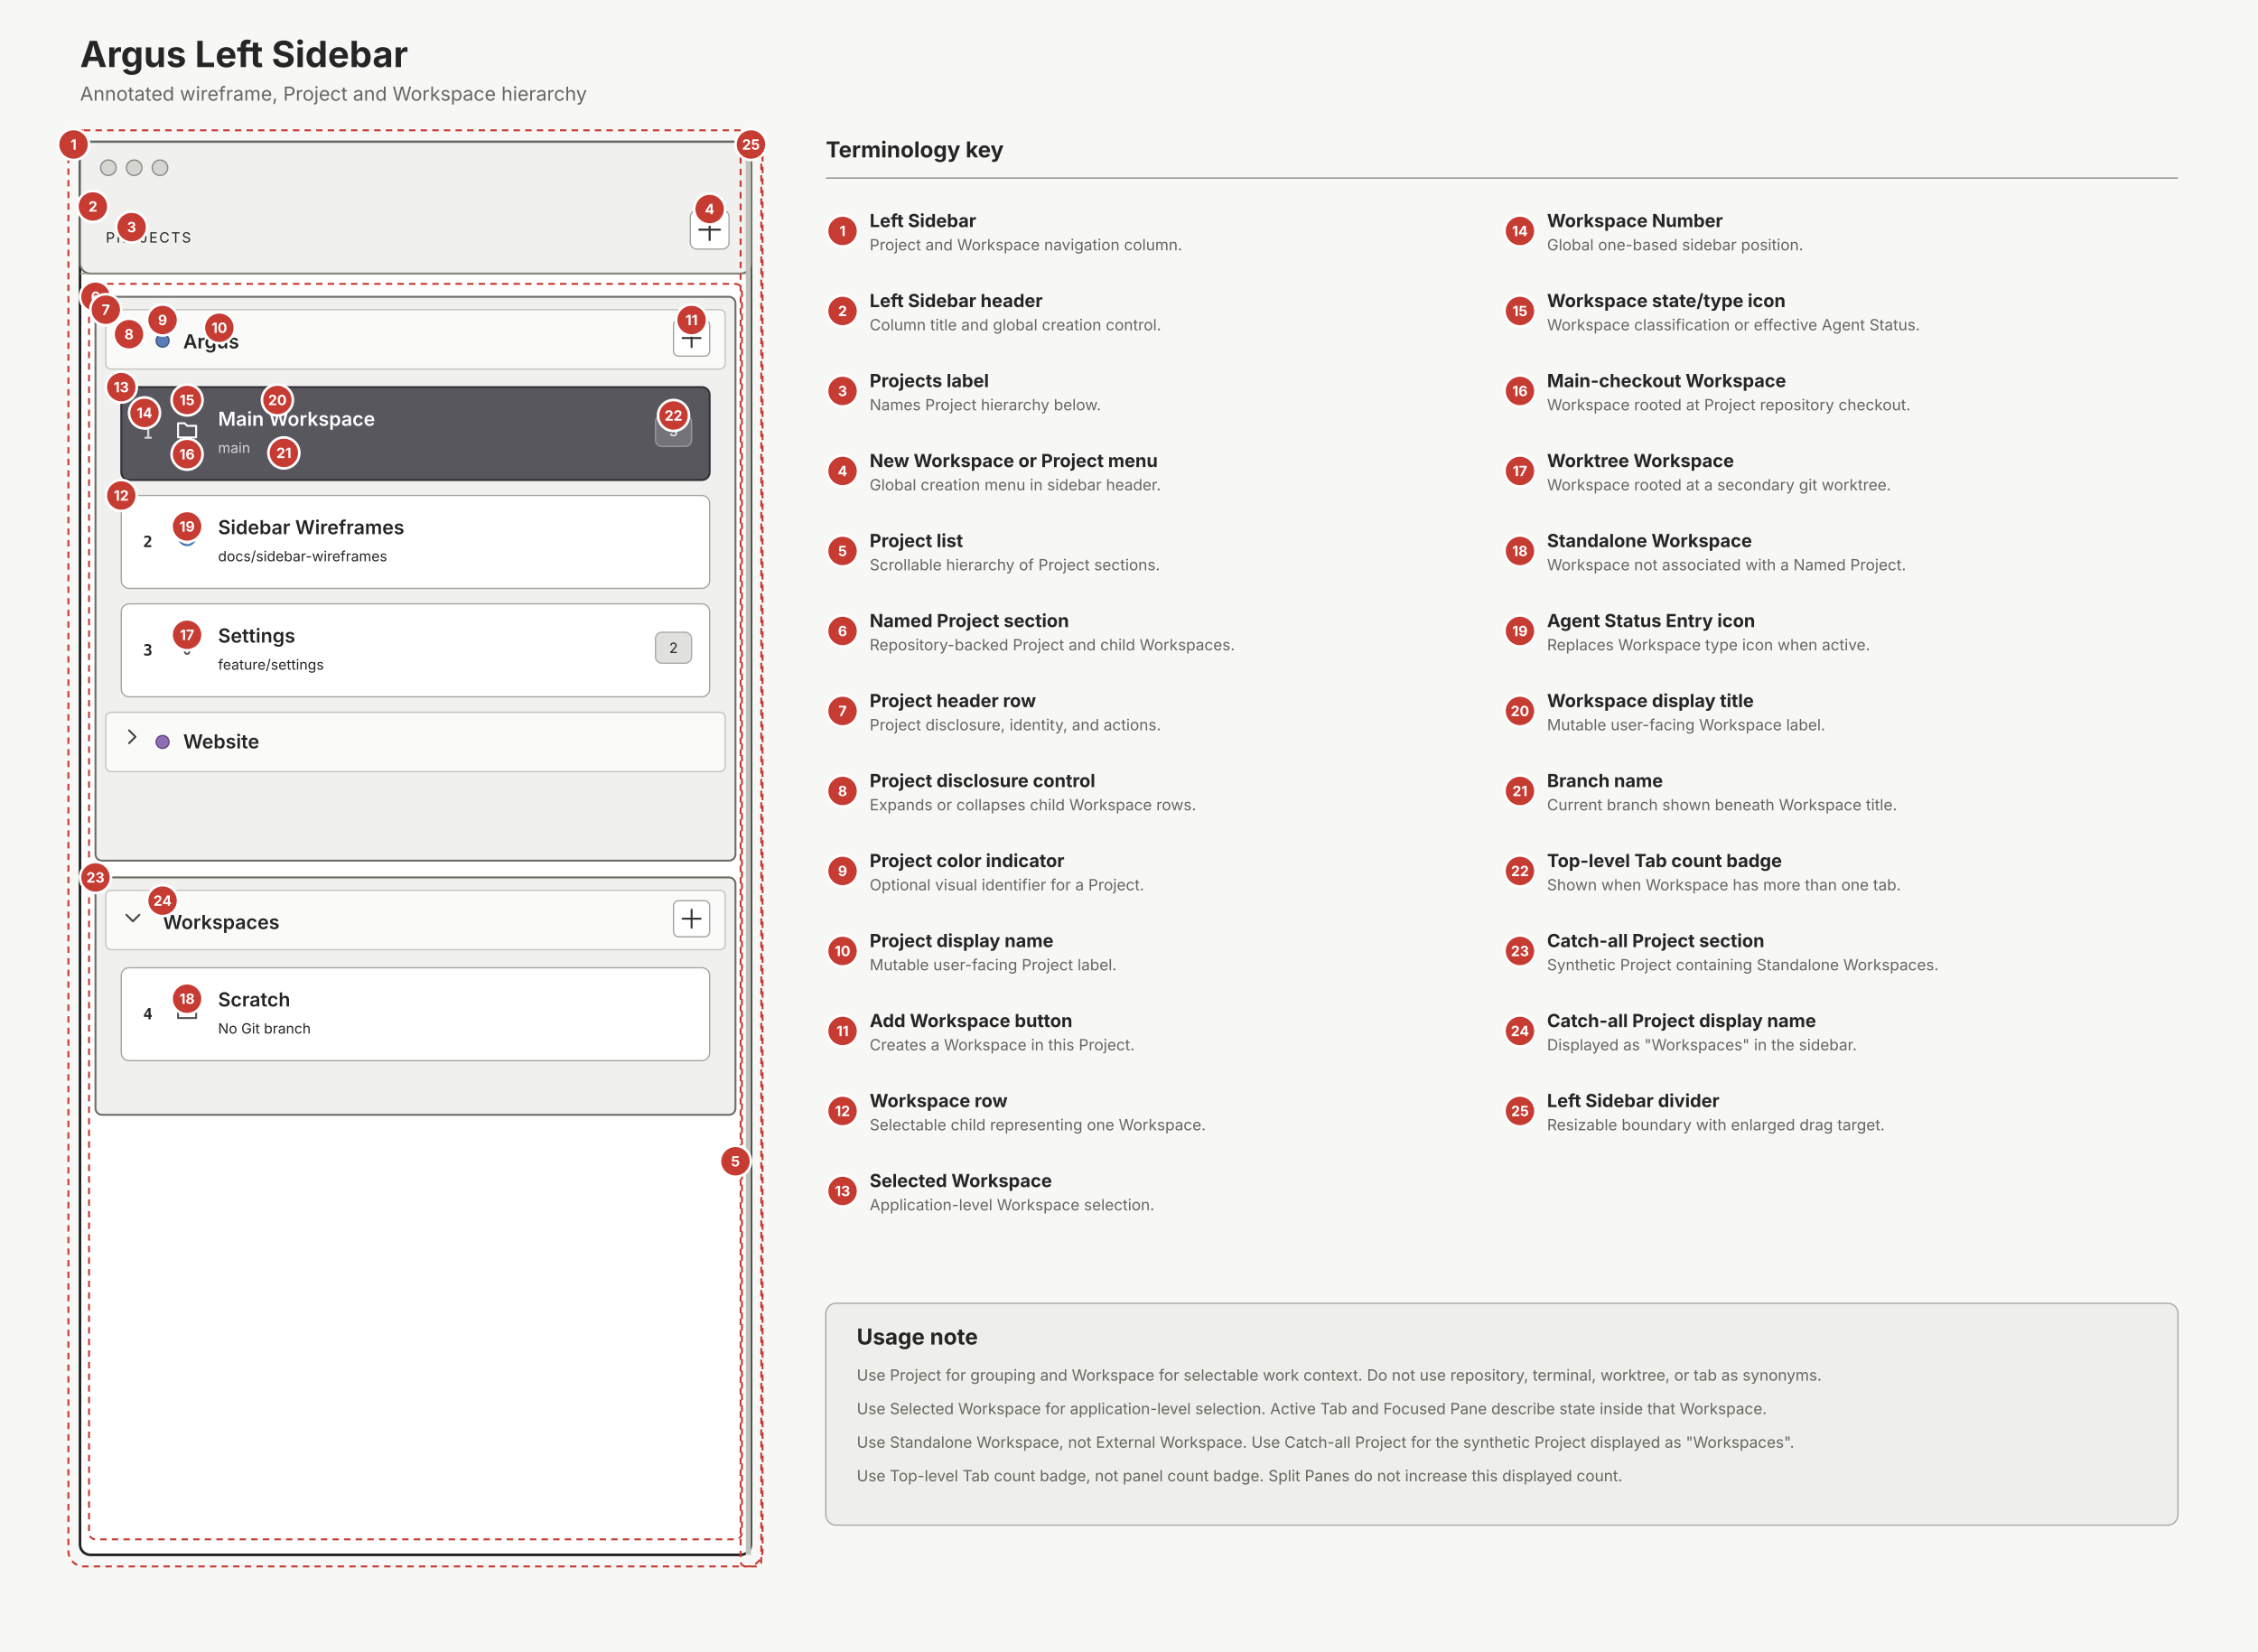
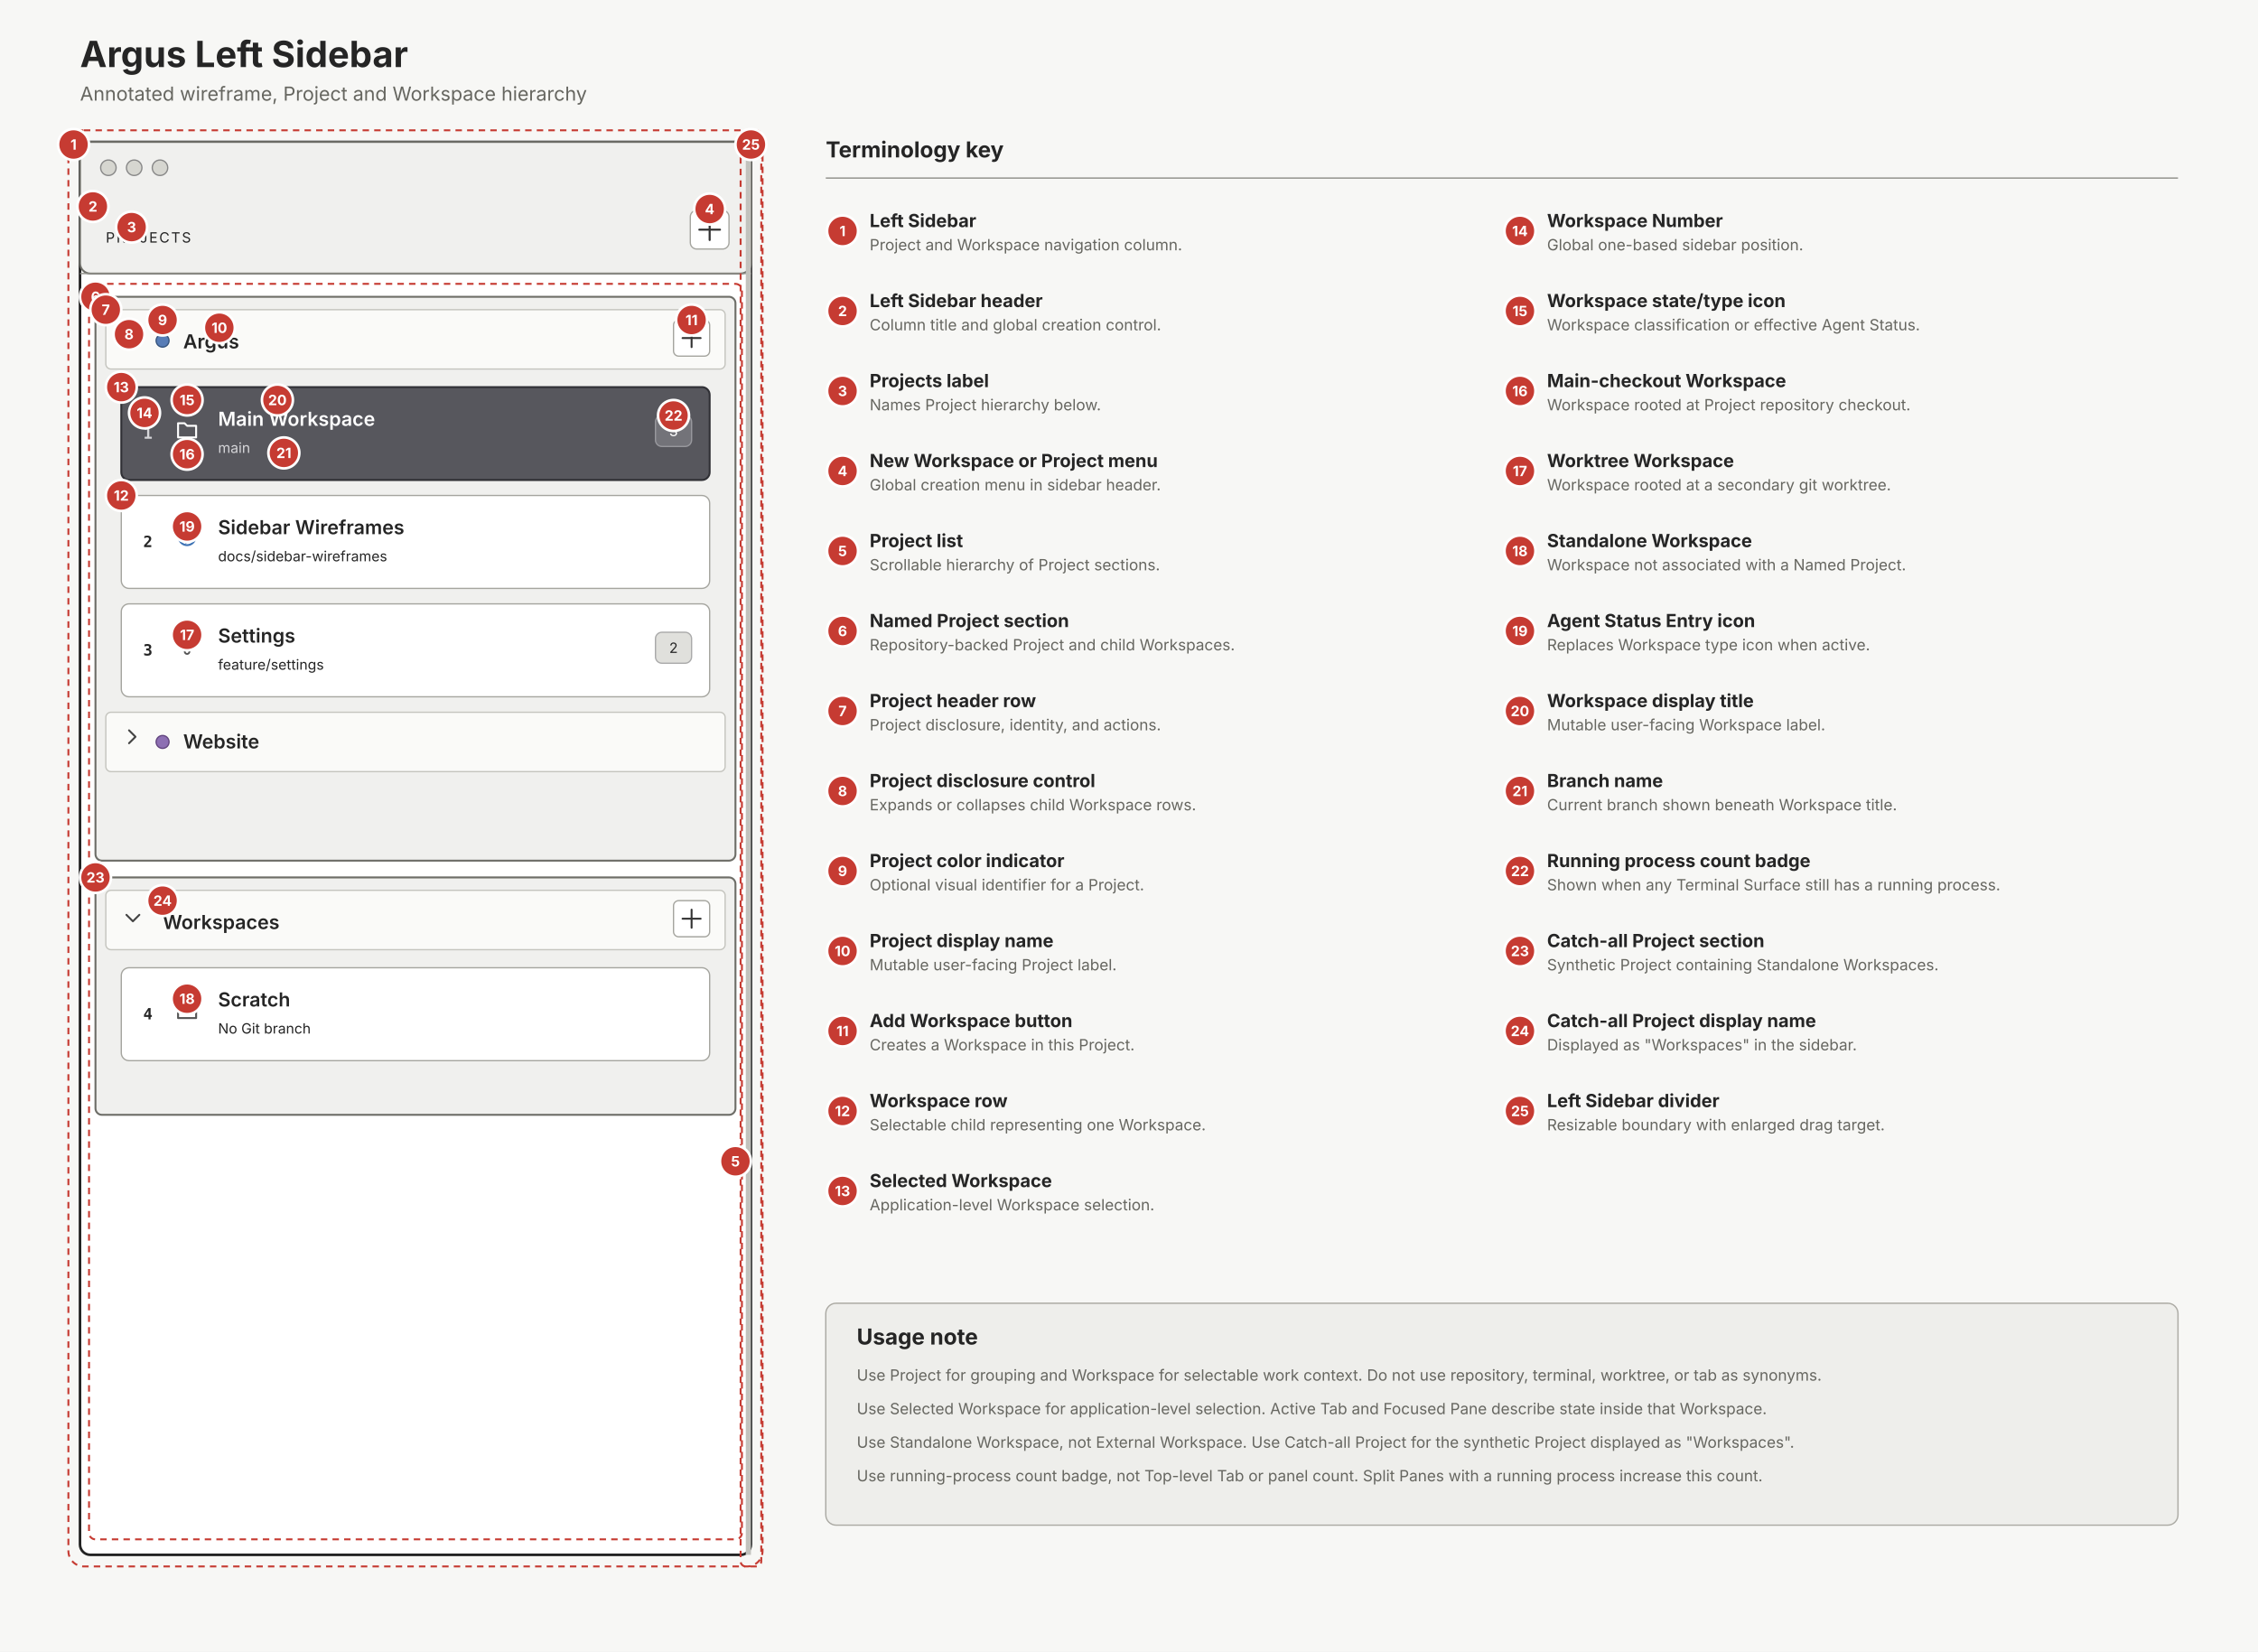
<svg xmlns="http://www.w3.org/2000/svg" width="1750" height="1280" viewBox="0 0 1750 1280" role="img" aria-labelledby="title description">
  <defs>
    <style>
      .page { fill: #f7f7f5; }
      .sidebar { fill: #ffffff; stroke: #232323; stroke-width: 2; }
      .surface { fill: #f0f0ee; stroke: #6e6e68; stroke-width: 1.5; }
      .selected { fill: #57575d; stroke: #303035; stroke-width: 1.5; }
      .row { fill: #ffffff; stroke: #a5a59f; stroke-width: 1; }
      .muted-row { fill: #fafaf8; stroke: #c4c4be; stroke-width: 1; }
      .rule { stroke: #8e8e88; stroke-width: 1; }
      .ink { fill: #252525; font-family: -apple-system, BlinkMacSystemFont, "Segoe UI", sans-serif; }
      .mono { fill: #252525; font-family: ui-monospace, SFMono-Regular, Menlo, monospace; }
      .title { font-size: 28px; font-weight: 700; }
      .subtitle { fill: #666660; font-size: 15px; }
      .ui { font-size: 15px; font-weight: 600; }
      .ui-small { font-size: 13px; }
      .ui-tiny { font-size: 11px; }
      .ui-mono { font-size: 12px; font-weight: 600; }
      .selected-text { fill: #ffffff; }
      .selected-secondary { fill: #d5d5d8; }
      .legend-heading { font-size: 17px; font-weight: 700; }
      .legend-term { font-size: 14px; font-weight: 700; }
      .legend-note { fill: #666660; font-size: 12px; }
      .annotation { fill: none; stroke: #c63b32; stroke-width: 1.5; stroke-dasharray: 5 4; }
      .marker { fill: #c63b32; stroke: #ffffff; stroke-width: 2; }
      .marker-text { fill: #ffffff; font-family: -apple-system, BlinkMacSystemFont, "Segoe UI", sans-serif; font-size: 11px; font-weight: 700; text-anchor: middle; dominant-baseline: central; }
    </style>
    <g id="chevron-down">
      <path d="M0 0 L5 5 L10 0" fill="none" stroke="currentColor" stroke-width="1.5" stroke-linecap="round" stroke-linejoin="round" />
    </g>
    <g id="folder-icon">
      <path d="M1 4 H6 L8 6 H15 V15 H1 Z" fill="none" stroke="currentColor" stroke-width="1.5" stroke-linejoin="round" />
    </g>
    <g id="branch-icon">
      <circle cx="2" cy="2" r="1.8" fill="none" stroke="currentColor" stroke-width="1.4" />
      <circle cx="10" cy="2" r="1.8" fill="none" stroke="currentColor" stroke-width="1.4" />
      <circle cx="6" cy="13" r="1.8" fill="none" stroke="currentColor" stroke-width="1.4" />
      <path d="M2 4 V6 C2 9 6 8 6 11 M10 4 V6 C10 9 6 8 6 11" fill="none" stroke="currentColor" stroke-width="1.4" />
    </g>
    <g id="agent-icon">
      <circle cx="8" cy="8" r="6.5" fill="none" stroke="currentColor" stroke-width="1.5" />
      <path d="M9 1.5 L5.5 8 H8 L6.5 14.5 L11 7.5 H8.5 Z" fill="currentColor" />
    </g>
    <g id="standalone-icon">
      <path d="M1 4 H6 L8 6 H15 V15 H1 Z" fill="none" stroke="currentColor" stroke-width="1.5" stroke-linejoin="round" />
      <circle cx="13" cy="4" r="4" fill="#ffffff" stroke="currentColor" stroke-width="1.2" />
      <text x="13" y="6" fill="currentColor" font-family="sans-serif" font-size="6" font-weight="700" text-anchor="middle">?</text>
    </g>
  </defs>
  <rect class="page" width="1750" height="1280" />
  <text class="ink title" x="62" y="52">Argus Left Sidebar</text>
  <text class="ink subtitle" x="62" y="78">Annotated wireframe, Project and Workspace hierarchy</text>
  <rect class="sidebar" x="62" y="110" width="520" height="1095" rx="8" />
  <rect class="annotation" x="53" y="101" width="538" height="1113" rx="12" />
  <rect class="surface" x="62" y="110" width="520" height="102" rx="8" />
  <circle cx="84" cy="130" r="6" fill="#d6d6d0" stroke="#888" />
  <circle cx="104" cy="130" r="6" fill="#d6d6d0" stroke="#888" />
  <circle cx="124" cy="130" r="6" fill="#d6d6d0" stroke="#888" />
  <text class="ink ui-tiny" x="82" y="188" letter-spacing="1.2">PROJECTS</text>
  <rect class="row" x="535" y="163" width="30" height="30" rx="5" />
  <path d="M550 170 V186 M542 178 H558" fill="none" stroke="#333" stroke-width="1.6" stroke-linecap="round" />
  <line class="rule" x1="62" y1="212" x2="582" y2="212" />
  <rect class="annotation" x="69" y="220" width="506" height="973" rx="5" />
  <rect class="surface" x="74" y="230" width="496" height="437" rx="5" />
  <rect class="muted-row" x="82" y="240" width="480" height="46" rx="4" />
  <g transform="translate(98 259)" style="color:#444">
    <use href="#chevron-down" />
  </g>
  <circle cx="126" cy="264" r="5" fill="#587db7" stroke="#36547e" />
  <text class="ink ui" x="142" y="270">Argus</text>
  <rect class="row" x="522" y="248" width="28" height="28" rx="4" />
  <path d="M536 255 V269 M529 262 H543" fill="none" stroke="#333" stroke-width="1.5" stroke-linecap="round" />
  <rect class="selected" x="94" y="300" width="456" height="72" rx="6" />
  <text class="mono ui-mono selected-secondary" x="111" y="340">1</text>
  <g transform="translate(137 324)" style="color:#fff">
    <use href="#folder-icon" />
  </g>
  <text class="ink ui selected-text" x="169" y="330">Main Workspace</text>
  <text class="ink ui-tiny selected-secondary" x="169" y="351">main</text>
  <rect x="508" y="322" width="28" height="24" rx="5" fill="#737379" stroke="#98989d" />
  <text class="ink ui-tiny selected-text" x="522" y="338" text-anchor="middle">3</text>
  <rect class="row" x="94" y="384" width="456" height="72" rx="6" />
  <text class="mono ui-mono" x="111" y="424">2</text>
  <g transform="translate(137 408)" style="color:#3d72b4">
    <use href="#agent-icon" />
  </g>
  <text class="ink ui" x="169" y="414">Sidebar Wireframes</text>
  <text class="ink ui-tiny" x="169" y="435" fill="#666660">docs/sidebar-wireframes</text>
  <rect class="row" x="94" y="468" width="456" height="72" rx="6" />
  <text class="mono ui-mono" x="111" y="508">3</text>
  <g transform="translate(139 492)" style="color:#555">
    <use href="#branch-icon" />
  </g>
  <text class="ink ui" x="169" y="498">Settings</text>
  <text class="ink ui-tiny" x="169" y="519" fill="#666660">feature/settings</text>
  <rect x="508" y="490" width="28" height="24" rx="5" fill="#e0e0dc" stroke="#aaa" />
  <text class="ink ui-tiny" x="522" y="506" text-anchor="middle">2</text>
  <rect class="muted-row" x="82" y="552" width="480" height="46" rx="4" />
  <path d="M100 566 L105 571 L100 576" fill="none" stroke="#444" stroke-width="1.5" stroke-linecap="round" stroke-linejoin="round" />
  <circle cx="126" cy="575" r="5" fill="#8d6fb3" stroke="#62457f" />
  <text class="ink ui" x="142" y="580">Website</text>
  <rect class="surface" x="74" y="680" width="496" height="184" rx="5" />
  <rect class="muted-row" x="82" y="690" width="480" height="46" rx="4" />
  <g transform="translate(98 709)" style="color:#444">
    <use href="#chevron-down" />
  </g>
  <text class="ink ui" x="126" y="720">Workspaces</text>
  <rect class="row" x="522" y="698" width="28" height="28" rx="4" />
  <path d="M536 705 V719 M529 712 H543" fill="none" stroke="#333" stroke-width="1.5" stroke-linecap="round" />
  <rect class="row" x="94" y="750" width="456" height="72" rx="6" />
  <text class="mono ui-mono" x="111" y="790">4</text>
  <g transform="translate(137 774)" style="color:#555">
    <use href="#standalone-icon" />
  </g>
  <text class="ink ui" x="169" y="780">Scratch</text>
  <text class="ink ui-tiny" x="169" y="801" fill="#666660">No Git branch</text>
  <rect x="578" y="110" width="4" height="1095" fill="#c2c2bd" />
  <rect class="annotation" x="574" y="101" width="16" height="1113" rx="4" />
  <g>
    <circle class="marker" cx="57" cy="112" r="12" />
    <text class="marker-text" x="57" y="112">1</text>
  </g>
  <g>
    <circle class="marker" cx="72" cy="160" r="12" />
    <text class="marker-text" x="72" y="160">2</text>
  </g>
  <g>
    <circle class="marker" cx="102" cy="176" r="12" />
    <text class="marker-text" x="102" y="176">3</text>
  </g>
  <g>
    <circle class="marker" cx="550" cy="162" r="12" />
    <text class="marker-text" x="550" y="162">4</text>
  </g>
  <g>
    <circle class="marker" cx="570" cy="900" r="12" />
    <text class="marker-text" x="570" y="900">5</text>
  </g>
  <g>
    <circle class="marker" cx="74" cy="230" r="12" />
    <text class="marker-text" x="74" y="230">6</text>
  </g>
  <g>
    <circle class="marker" cx="82" cy="240" r="12" />
    <text class="marker-text" x="82" y="240">7</text>
  </g>
  <g>
    <circle class="marker" cx="100" cy="259" r="12" />
    <text class="marker-text" x="100" y="259">8</text>
  </g>
  <g>
    <circle class="marker" cx="126" cy="248" r="12" />
    <text class="marker-text" x="126" y="248">9</text>
  </g>
  <g>
    <circle class="marker" cx="170" cy="254" r="12" />
    <text class="marker-text" x="170" y="254">10</text>
  </g>
  <g>
    <circle class="marker" cx="536" cy="248" r="12" />
    <text class="marker-text" x="536" y="248">11</text>
  </g>
  <g>
    <circle class="marker" cx="94" cy="384" r="12" />
    <text class="marker-text" x="94" y="384">12</text>
  </g>
  <g>
    <circle class="marker" cx="94" cy="300" r="12" />
    <text class="marker-text" x="94" y="300">13</text>
  </g>
  <g>
    <circle class="marker" cx="112" cy="320" r="12" />
    <text class="marker-text" x="112" y="320">14</text>
  </g>
  <g>
    <circle class="marker" cx="145" cy="310" r="12" />
    <text class="marker-text" x="145" y="310">15</text>
  </g>
  <g>
    <circle class="marker" cx="145" cy="352" r="12" />
    <text class="marker-text" x="145" y="352">16</text>
  </g>
  <g>
    <circle class="marker" cx="145" cy="492" r="12" />
    <text class="marker-text" x="145" y="492">17</text>
  </g>
  <g>
    <circle class="marker" cx="145" cy="774" r="12" />
    <text class="marker-text" x="145" y="774">18</text>
  </g>
  <g>
    <circle class="marker" cx="145" cy="408" r="12" />
    <text class="marker-text" x="145" y="408">19</text>
  </g>
  <g>
    <circle class="marker" cx="215" cy="310" r="12" />
    <text class="marker-text" x="215" y="310">20</text>
  </g>
  <g>
    <circle class="marker" cx="220" cy="351" r="12" />
    <text class="marker-text" x="220" y="351">21</text>
  </g>
  <g>
    <circle class="marker" cx="522" cy="322" r="12" />
    <text class="marker-text" x="522" y="322">22</text>
  </g>
  <g>
    <circle class="marker" cx="74" cy="680" r="12" />
    <text class="marker-text" x="74" y="680">23</text>
  </g>
  <g>
    <circle class="marker" cx="126" cy="698" r="12" />
    <text class="marker-text" x="126" y="698">24</text>
  </g>
  <g>
    <circle class="marker" cx="582" cy="112" r="12" />
    <text class="marker-text" x="582" y="112">25</text>
  </g>
  <text class="ink legend-heading" x="640" y="122">Terminology key</text>
  <line class="rule" x1="640" y1="138" x2="1688" y2="138" />
  <g transform="translate(640 166)">
    <g transform="translate(0 0)">
      <circle class="marker" cx="13" cy="13" r="12" />
      <text class="marker-text" x="13" y="13">1</text>
      <text class="ink legend-term" x="34" y="10">Left Sidebar</text>
      <text class="ink legend-note" x="34" y="28">Project and Workspace navigation column.</text>
    </g>
    <g transform="translate(0 62)">
      <circle class="marker" cx="13" cy="13" r="12" />
      <text class="marker-text" x="13" y="13">2</text>
      <text class="ink legend-term" x="34" y="10">Left Sidebar header</text>
      <text class="ink legend-note" x="34" y="28">Column title and global creation control.</text>
    </g>
    <g transform="translate(0 124)">
      <circle class="marker" cx="13" cy="13" r="12" />
      <text class="marker-text" x="13" y="13">3</text>
      <text class="ink legend-term" x="34" y="10">Projects label</text>
      <text class="ink legend-note" x="34" y="28">Names Project hierarchy below.</text>
    </g>
    <g transform="translate(0 186)">
      <circle class="marker" cx="13" cy="13" r="12" />
      <text class="marker-text" x="13" y="13">4</text>
      <text class="ink legend-term" x="34" y="10">New Workspace or Project menu</text>
      <text class="ink legend-note" x="34" y="28">Global creation menu in sidebar header.</text>
    </g>
    <g transform="translate(0 248)">
      <circle class="marker" cx="13" cy="13" r="12" />
      <text class="marker-text" x="13" y="13">5</text>
      <text class="ink legend-term" x="34" y="10">Project list</text>
      <text class="ink legend-note" x="34" y="28">Scrollable hierarchy of Project sections.</text>
    </g>
    <g transform="translate(0 310)">
      <circle class="marker" cx="13" cy="13" r="12" />
      <text class="marker-text" x="13" y="13">6</text>
      <text class="ink legend-term" x="34" y="10">Named Project section</text>
      <text class="ink legend-note" x="34" y="28">Repository-backed Project and child Workspaces.</text>
    </g>
    <g transform="translate(0 372)">
      <circle class="marker" cx="13" cy="13" r="12" />
      <text class="marker-text" x="13" y="13">7</text>
      <text class="ink legend-term" x="34" y="10">Project header row</text>
      <text class="ink legend-note" x="34" y="28">Project disclosure, identity, and actions.</text>
    </g>
    <g transform="translate(0 434)">
      <circle class="marker" cx="13" cy="13" r="12" />
      <text class="marker-text" x="13" y="13">8</text>
      <text class="ink legend-term" x="34" y="10">Project disclosure control</text>
      <text class="ink legend-note" x="34" y="28">Expands or collapses child Workspace rows.</text>
    </g>
    <g transform="translate(0 496)">
      <circle class="marker" cx="13" cy="13" r="12" />
      <text class="marker-text" x="13" y="13">9</text>
      <text class="ink legend-term" x="34" y="10">Project color indicator</text>
      <text class="ink legend-note" x="34" y="28">Optional visual identifier for a Project.</text>
    </g>
    <g transform="translate(0 558)">
      <circle class="marker" cx="13" cy="13" r="12" />
      <text class="marker-text" x="13" y="13">10</text>
      <text class="ink legend-term" x="34" y="10">Project display name</text>
      <text class="ink legend-note" x="34" y="28">Mutable user-facing Project label.</text>
    </g>
    <g transform="translate(0 620)">
      <circle class="marker" cx="13" cy="13" r="12" />
      <text class="marker-text" x="13" y="13">11</text>
      <text class="ink legend-term" x="34" y="10">Add Workspace button</text>
      <text class="ink legend-note" x="34" y="28">Creates a Workspace in this Project.</text>
    </g>
    <g transform="translate(0 682)">
      <circle class="marker" cx="13" cy="13" r="12" />
      <text class="marker-text" x="13" y="13">12</text>
      <text class="ink legend-term" x="34" y="10">Workspace row</text>
      <text class="ink legend-note" x="34" y="28">Selectable child representing one Workspace.</text>
    </g>
    <g transform="translate(0 744)">
      <circle class="marker" cx="13" cy="13" r="12" />
      <text class="marker-text" x="13" y="13">13</text>
      <text class="ink legend-term" x="34" y="10">Selected Workspace</text>
      <text class="ink legend-note" x="34" y="28">Application-level Workspace selection.</text>
    </g>
  </g>
  <g transform="translate(1165 166)">
    <g transform="translate(0 0)">
      <circle class="marker" cx="13" cy="13" r="12" />
      <text class="marker-text" x="13" y="13">14</text>
      <text class="ink legend-term" x="34" y="10">Workspace Number</text>
      <text class="ink legend-note" x="34" y="28">Global one-based sidebar position.</text>
    </g>
    <g transform="translate(0 62)">
      <circle class="marker" cx="13" cy="13" r="12" />
      <text class="marker-text" x="13" y="13">15</text>
      <text class="ink legend-term" x="34" y="10">Workspace state/type icon</text>
      <text class="ink legend-note" x="34" y="28">Workspace classification or effective Agent Status.</text>
    </g>
    <g transform="translate(0 124)">
      <circle class="marker" cx="13" cy="13" r="12" />
      <text class="marker-text" x="13" y="13">16</text>
      <text class="ink legend-term" x="34" y="10">Main-checkout Workspace</text>
      <text class="ink legend-note" x="34" y="28">Workspace rooted at Project repository checkout.</text>
    </g>
    <g transform="translate(0 186)">
      <circle class="marker" cx="13" cy="13" r="12" />
      <text class="marker-text" x="13" y="13">17</text>
      <text class="ink legend-term" x="34" y="10">Worktree Workspace</text>
      <text class="ink legend-note" x="34" y="28">Workspace rooted at a secondary git worktree.</text>
    </g>
    <g transform="translate(0 248)">
      <circle class="marker" cx="13" cy="13" r="12" />
      <text class="marker-text" x="13" y="13">18</text>
      <text class="ink legend-term" x="34" y="10">Standalone Workspace</text>
      <text class="ink legend-note" x="34" y="28">Workspace not associated with a Named Project.</text>
    </g>
    <g transform="translate(0 310)">
      <circle class="marker" cx="13" cy="13" r="12" />
      <text class="marker-text" x="13" y="13">19</text>
      <text class="ink legend-term" x="34" y="10">Agent Status Entry icon</text>
      <text class="ink legend-note" x="34" y="28">Replaces Workspace type icon when active.</text>
    </g>
    <g transform="translate(0 372)">
      <circle class="marker" cx="13" cy="13" r="12" />
      <text class="marker-text" x="13" y="13">20</text>
      <text class="ink legend-term" x="34" y="10">Workspace display title</text>
      <text class="ink legend-note" x="34" y="28">Mutable user-facing Workspace label.</text>
    </g>
    <g transform="translate(0 434)">
      <circle class="marker" cx="13" cy="13" r="12" />
      <text class="marker-text" x="13" y="13">21</text>
      <text class="ink legend-term" x="34" y="10">Branch name</text>
      <text class="ink legend-note" x="34" y="28">Current branch shown beneath Workspace title.</text>
    </g>
    <g transform="translate(0 496)">
      <circle class="marker" cx="13" cy="13" r="12" />
      <text class="marker-text" x="13" y="13">22</text>
-       <text class="ink legend-term" x="34" y="10">Top-level Tab count badge</text>
-       <text class="ink legend-note" x="34" y="28">Shown when Workspace has more than one tab.</text>
+       <text class="ink legend-term" x="34" y="10">Running process count badge</text>
+       <text class="ink legend-note" x="34" y="28">Shown when any Terminal Surface still has a running process.</text>
    </g>
    <g transform="translate(0 558)">
      <circle class="marker" cx="13" cy="13" r="12" />
      <text class="marker-text" x="13" y="13">23</text>
      <text class="ink legend-term" x="34" y="10">Catch-all Project section</text>
      <text class="ink legend-note" x="34" y="28">Synthetic Project containing Standalone Workspaces.</text>
    </g>
    <g transform="translate(0 620)">
      <circle class="marker" cx="13" cy="13" r="12" />
      <text class="marker-text" x="13" y="13">24</text>
      <text class="ink legend-term" x="34" y="10">Catch-all Project display name</text>
      <text class="ink legend-note" x="34" y="28">Displayed as "Workspaces" in the sidebar.</text>
    </g>
    <g transform="translate(0 682)">
      <circle class="marker" cx="13" cy="13" r="12" />
      <text class="marker-text" x="13" y="13">25</text>
      <text class="ink legend-term" x="34" y="10">Left Sidebar divider</text>
      <text class="ink legend-note" x="34" y="28">Resizable boundary with enlarged drag target.</text>
    </g>
  </g>
  <rect x="640" y="1010" width="1048" height="172" rx="8" fill="#eeeeeb" stroke="#aaa9a2" />
  <text class="ink legend-heading" x="664" y="1042">Usage note</text>
  <text class="ink legend-note" x="664" y="1070">Use Project for grouping and Workspace for selectable work context. Do not use repository, terminal, worktree, or tab as synonyms.</text>
  <text class="ink legend-note" x="664" y="1096">Use Selected Workspace for application-level selection. Active Tab and Focused Pane describe state inside that Workspace.</text>
  <text class="ink legend-note" x="664" y="1122">Use Standalone Workspace, not External Workspace. Use Catch-all Project for the synthetic Project displayed as "Workspaces".</text>
-   <text class="ink legend-note" x="664" y="1148">Use Top-level Tab count badge, not panel count badge. Split Panes do not increase this displayed count.</text>
+   <text class="ink legend-note" x="664" y="1148">Use running-process count badge, not Top-level Tab or panel count. Split Panes with a running process increase this count.</text>
</svg>
